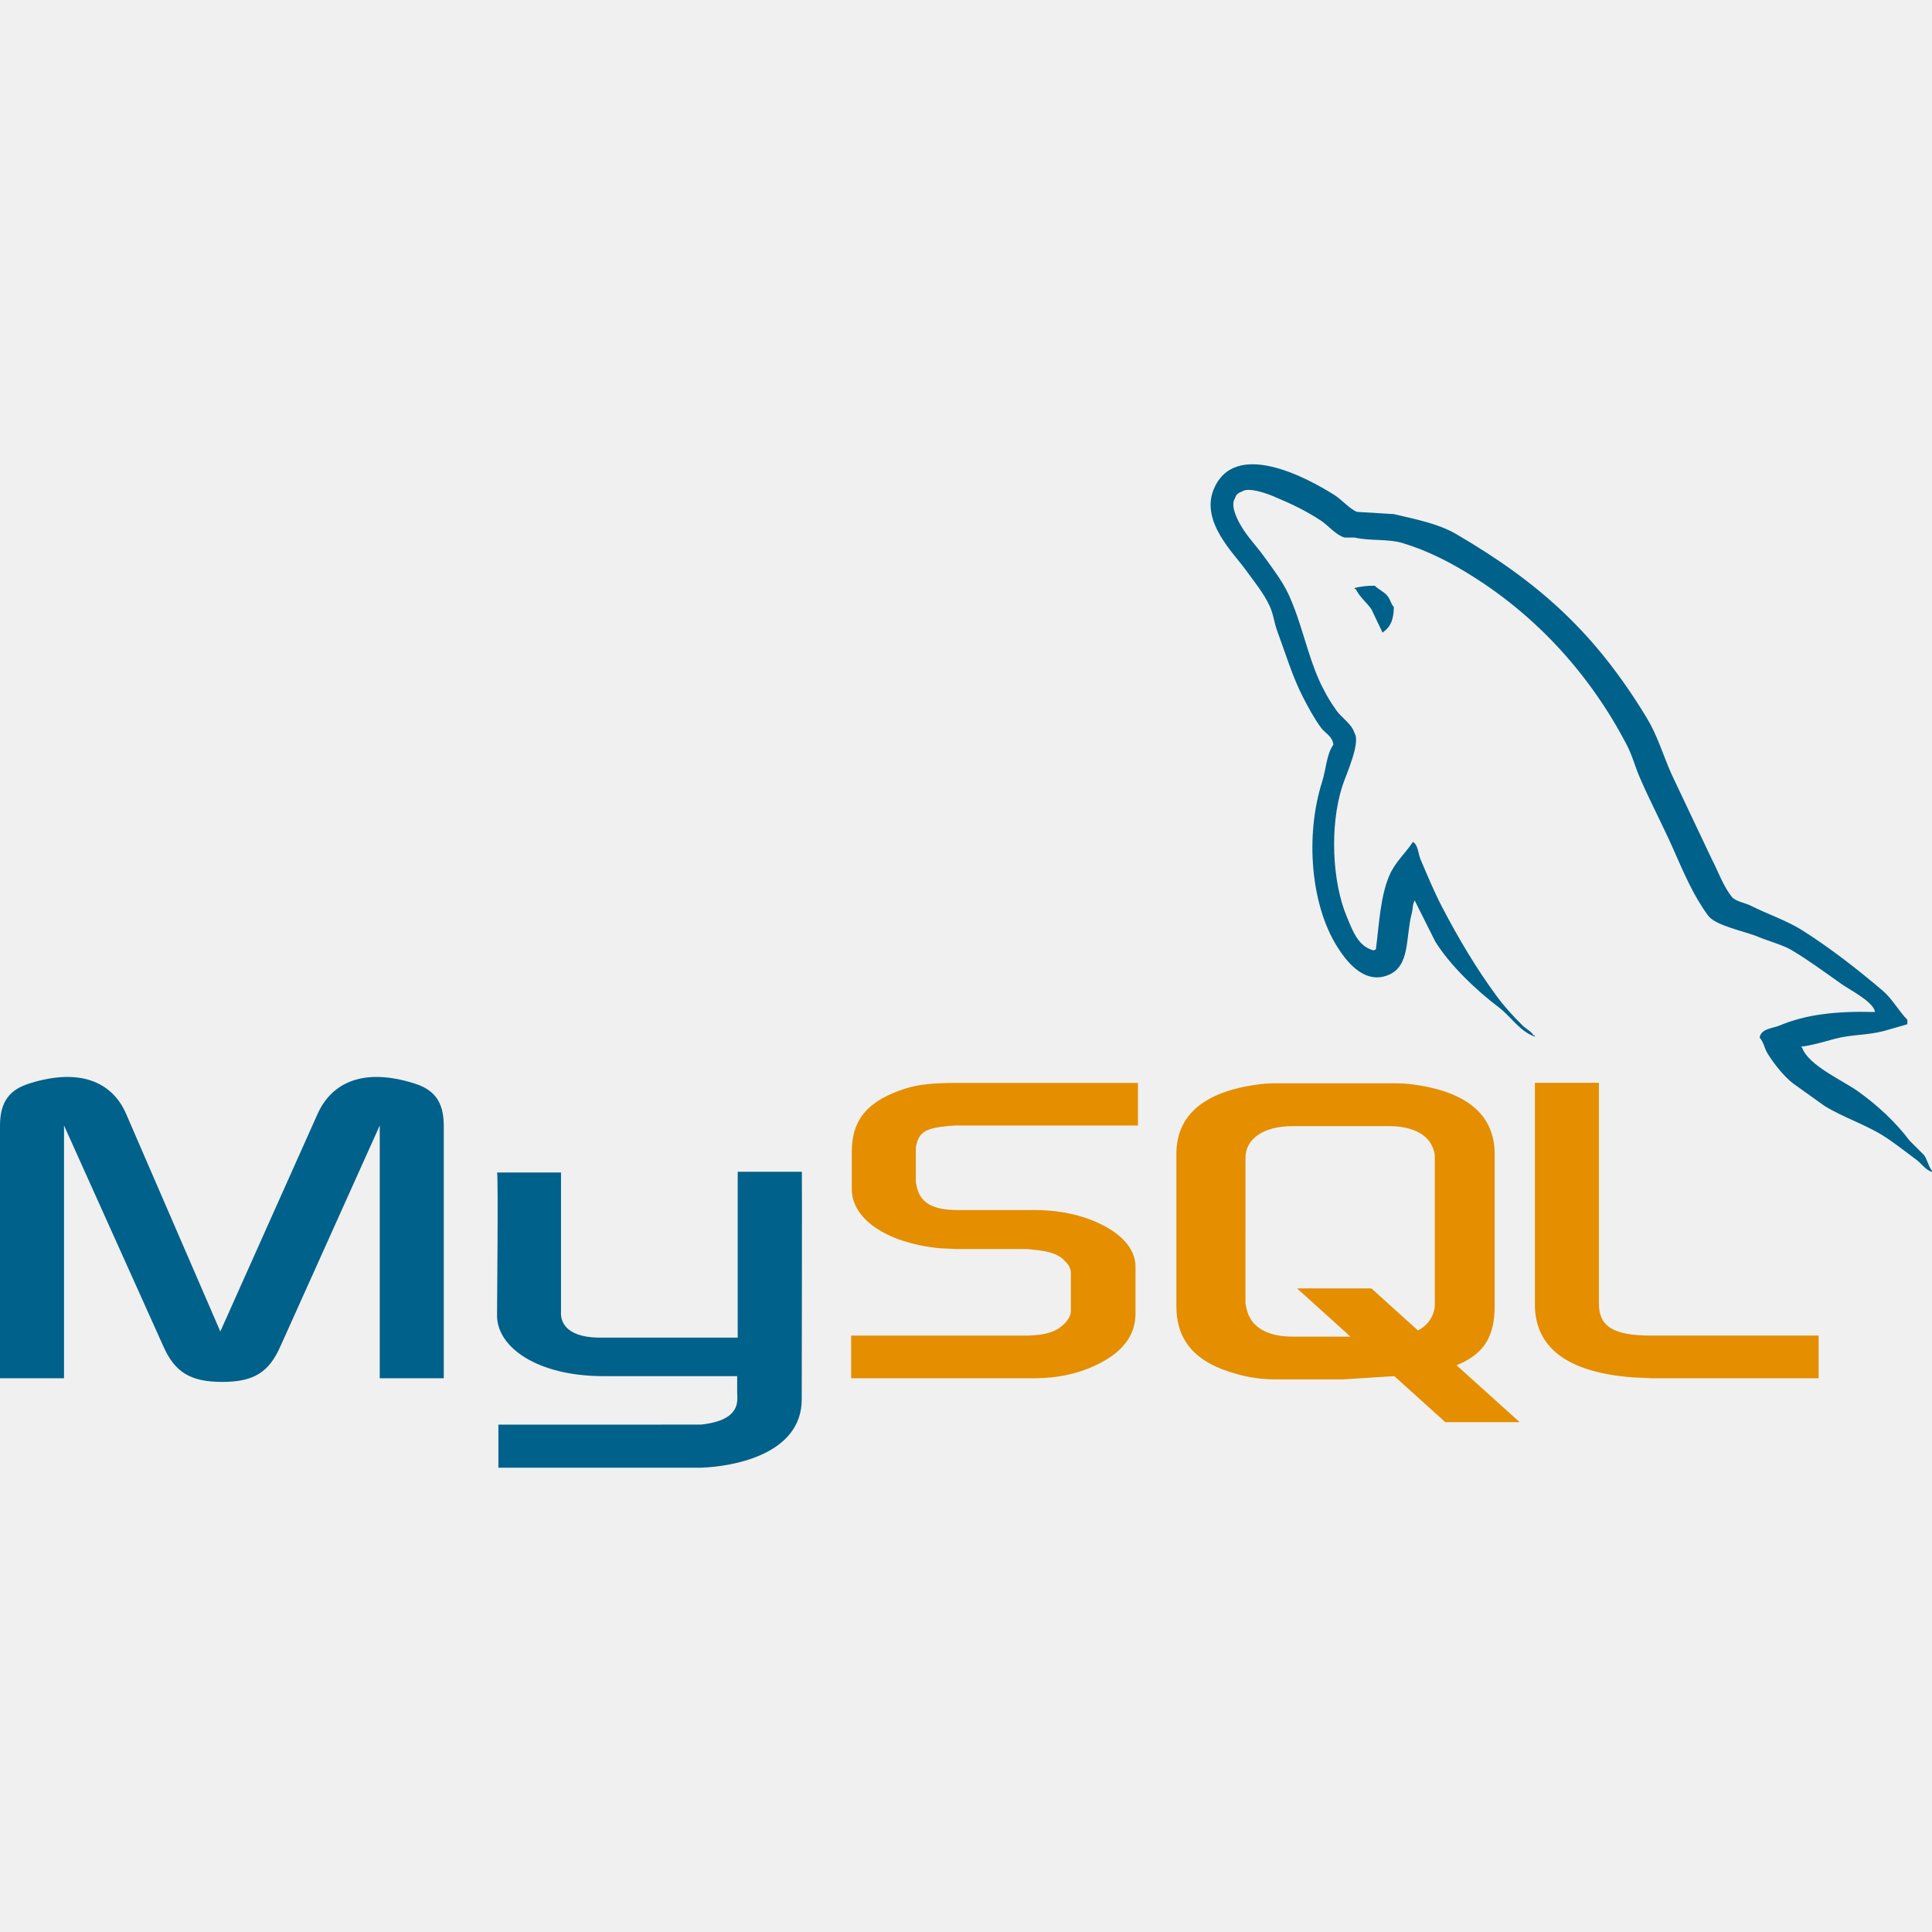
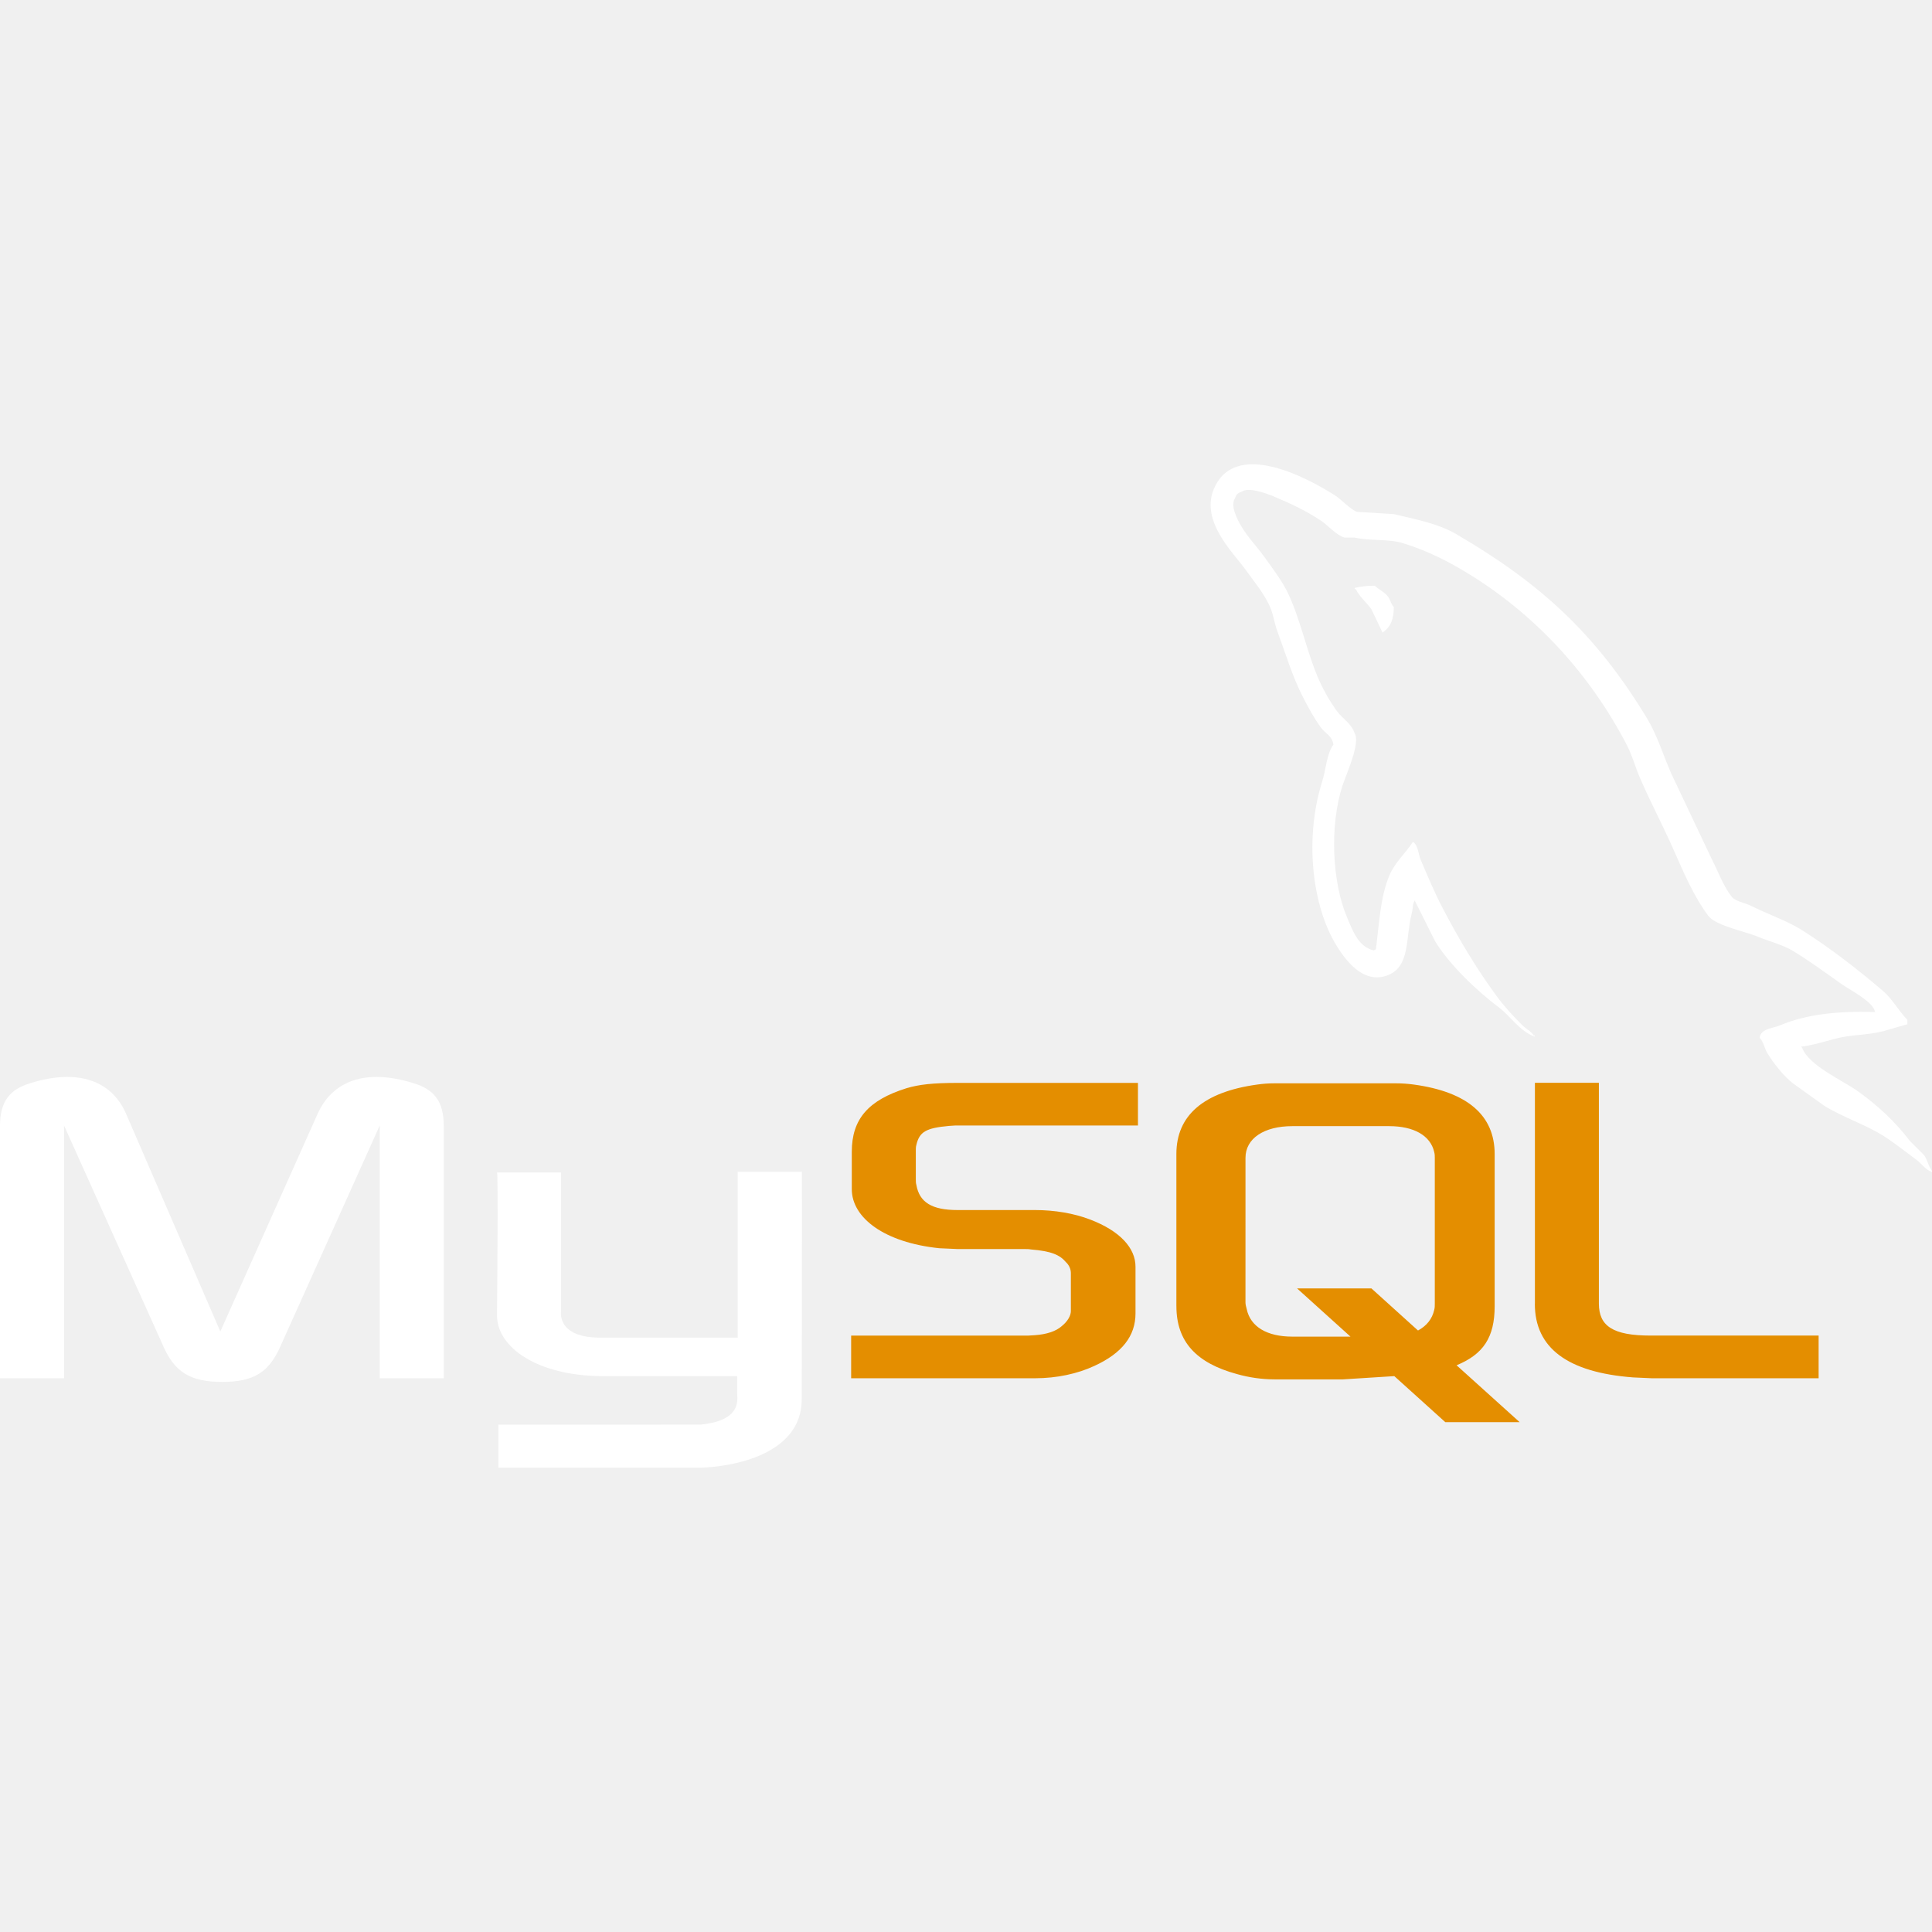
<svg xmlns="http://www.w3.org/2000/svg" viewBox="0 0 128 128">
-   <style>
-         .dark {
-             fill: #00618A
-         }
- 
-         @media (prefers-color-scheme: dark) {
-             .dark {
-                 fill: white
-             }
-         }
-     </style>
-   <path fill="#00618A" class="dark" d="M0 91.313h4.242V74.566l6.566 14.598c.773 1.77 1.832 2.391 3.914 2.391s3.098-.621 3.871-2.391l6.566-14.598v16.746h4.242V74.594c0-1.633-.652-2.422-2-2.828-3.223-1.004-5.383-.137-6.363 2.039l-6.441 14.41-6.238-14.41c-.937-2.176-3.14-3.043-6.359-2.039-1.348.406-2 1.195-2 2.828zM32.93 77.68h4.238v9.227c-.039.5.16 1.676 2.484 1.715h9.223V77.633h4.25c.02 0-.008 14.984-.008 15.047.023 3.695-4.582 4.496-6.707 4.559H33.02v-2.852l13.414-.004c2.73-.285 2.406-1.645 2.406-2.098v-1.113h-9.012c-4.195-.039-6.863-1.871-6.898-3.977-.004-.191.09-9.422 0-9.516zm0 0" />
+   <path fill="white" d="M0 91.313h4.242V74.566l6.566 14.598c.773 1.77 1.832 2.391 3.914 2.391s3.098-.621 3.871-2.391l6.566-14.598v16.746h4.242V74.594c0-1.633-.652-2.422-2-2.828-3.223-1.004-5.383-.137-6.363 2.039l-6.441 14.41-6.238-14.41c-.937-2.176-3.14-3.043-6.359-2.039-1.348.406-2 1.195-2 2.828zM32.93 77.68h4.238v9.227c-.039.5.16 1.676 2.484 1.715h9.223V77.633h4.25c.02 0-.008 14.984-.008 15.047.023 3.695-4.582 4.496-6.707 4.559H33.02v-2.852l13.414-.004c2.73-.285 2.406-1.645 2.406-2.098v-1.113h-9.012c-4.195-.039-6.863-1.871-6.898-3.977-.004-.191.09-9.422 0-9.516zm0 0" />
  <path fill="#E48E00" d="M56.391 91.313h12.195c1.426 0 2.813-.301 3.914-.816 1.836-.84 2.73-1.984 2.73-3.48v-3.098c0-1.223-1.016-2.367-3.016-3.125-1.059-.41-2.367-.625-3.629-.625h-5.141c-1.711 0-2.527-.516-2.73-1.656-.039-.137-.039-.246-.039-.383V76.2c0-.109 0-.219.039-.355.203-.867.652-1.113 2.16-1.25l.41-.027h12.109v-2.824H63.488c-1.711 0-2.609.109-3.426.352-2.527.789-3.629 2.039-3.629 4.215v2.473c0 1.902 2.16 3.535 5.789 3.914l1.223.055h4.406c.164 0 .324 0 .449.027 1.344.109 1.914.355 2.324.844.211.195.332.473.324.758v2.477c0 .297-.203.68-.609 1.004-.367.328-.98.543-1.793.598l-.449.027H56.391zm45.297-4.922c0 2.91 2.164 4.539 6.523 4.867l1.227.055h11.051v-2.828h-11.133c-2.488 0-3.426-.625-3.426-2.121V71.738h-4.238V86.39zm-23.75.148V76.457c0-2.559 1.801-4.113 5.355-4.602a7.976 7.976 0 0 1 1.145-.082h8.047c.41 0 .777.027 1.188.082 3.555.488 5.352 2.043 5.352 4.602v10.082c0 2.078-.762 3.188-2.523 3.914l4.18 3.77h-4.926l-3.379-3.051-3.402.215H84.44a9.23 9.23 0 0 1-2.492-.352c-2.699-.734-4.008-2.152-4.008-4.496zm4.578-.246c0 .137.039.273.082.438.246 1.172 1.348 1.824 3.023 1.824h3.852l-3.539-3.195h4.926l3.086 2.789c.57-.305.941-.766 1.074-1.363.039-.137.039-.273.039-.41v-9.668c0-.109 0-.246-.039-.383-.246-1.09-1.348-1.715-2.984-1.715h-6.414c-1.879 0-3.105.816-3.105 2.098zm0 0" />
-   <path fill="#00618A" class="dark" d="M124.219 67.047c-2.605-.07-4.598.172-6.301.891-.484.203-1.258.207-1.336.813.266.281.309.699.52 1.039.406.66 1.094 1.539 1.707 2l2.074 1.484c1.273.777 2.699 1.223 3.93 2 .723.461 1.441 1.039 2.148 1.559.348.254.582.656 1.039.816v-.074c-.238-.305-.301-.723-.52-1.039l-.965-.965c-.941-1.25-2.137-2.348-3.41-3.262-1.016-.727-3.281-1.711-3.707-2.891l-.074-.074c.719-.078 1.563-.34 2.223-.516 1.117-.301 2.113-.223 3.262-.52l1.559-.449v-.293c-.582-.598-.996-1.387-1.633-1.93-1.656-1.41-3.469-2.824-5.336-4.004-1.035-.652-2.312-1.074-3.41-1.629-.367-.187-1.016-.281-1.262-.594-.574-.734-.887-1.664-1.332-2.52l-2.668-5.633c-.562-1.285-.93-2.555-1.633-3.707-3.363-5.535-6.988-8.875-12.602-12.156-1.191-.699-2.633-.973-4.148-1.332l-2.449-.148c-.496-.211-1.012-.82-1.48-1.113-1.859-1.176-6.629-3.73-8.008-.371-.867 2.121 1.301 4.191 2.078 5.266.543.754 1.242 1.598 1.629 2.445.258.555.301 1.113.52 1.703.539 1.453 1.008 3.031 1.707 4.375.352.68.738 1.395 1.184 2 .273.371.742.539.816 1.113-.457.641-.484 1.633-.742 2.445-1.16 3.652-.723 8.191.965 10.898.516.828 1.734 2.609 3.41 1.926 1.465-.598 1.137-2.445 1.555-4.078.098-.367.039-.641.223-.887v.074l1.336 2.668c.988 1.59 2.738 3.25 4.223 4.371.773.582 1.379 1.59 2.375 1.93V68.6h-.074c-.195-.297-.496-.422-.742-.664-.582-.57-1.227-1.277-1.703-1.93-1.352-1.832-2.547-3.84-3.633-5.93-.52-.996-.973-2.098-1.41-3.113-.168-.391-.164-.984-.516-1.184-.48.742-1.187 1.344-1.559 2.223-.594 1.402-.668 3.117-.891 4.891l-.148.074c-1.031-.25-1.395-1.312-1.777-2.223-.973-2.305-1.152-6.02-.297-8.672.219-.687 1.219-2.852.813-3.484-.191-.633-.828-1-1.184-1.484a11.7 11.7 0 0 1-1.187-2.074c-.793-1.801-1.164-3.816-2-5.633-.398-.871-1.074-1.75-1.629-2.523-.617-.855-1.305-1.484-1.781-2.52-.168-.367-.398-.957-.148-1.336.078-.254.195-.359.445-.441.43-.332 1.629.109 2.074.293 1.191.496 2.184.965 3.191 1.633.48.32.969.941 1.555 1.113h.668c1.043.238 2.211.07 3.188.367 1.723.523 3.27 1.34 4.668 2.227 4.273 2.695 7.766 6.535 10.156 11.117.387.738.551 1.441.891 2.223.684 1.578 1.543 3.203 2.223 4.746s1.34 3.094 2.297 4.375c.504.672 2.453 1.031 3.336 1.406.621.262 1.637.535 2.223.891 1.125.676 2.211 1.48 3.266 2.223.523.375 2.141 1.188 2.223 1.855zM91.082 38.805a5.26 5.26 0 0 0-1.332.148v.074h.074c.258.535.715.879 1.035 1.336l.742 1.555.074-.07c.461-.324.668-.844.668-1.633-.187-.195-.211-.437-.371-.668-.211-.309-.621-.48-.891-.742zm0 0" />
+   <path fill="white" d="M124.219 67.047c-2.605-.07-4.598.172-6.301.891-.484.203-1.258.207-1.336.813.266.281.309.699.52 1.039.406.66 1.094 1.539 1.707 2l2.074 1.484c1.273.777 2.699 1.223 3.93 2 .723.461 1.441 1.039 2.148 1.559.348.254.582.656 1.039.816v-.074c-.238-.305-.301-.723-.52-1.039l-.965-.965c-.941-1.25-2.137-2.348-3.41-3.262-1.016-.727-3.281-1.711-3.707-2.891l-.074-.074c.719-.078 1.563-.34 2.223-.516 1.117-.301 2.113-.223 3.262-.52l1.559-.449v-.293c-.582-.598-.996-1.387-1.633-1.93-1.656-1.41-3.469-2.824-5.336-4.004-1.035-.652-2.312-1.074-3.41-1.629-.367-.187-1.016-.281-1.262-.594-.574-.734-.887-1.664-1.332-2.52l-2.668-5.633c-.562-1.285-.93-2.555-1.633-3.707-3.363-5.535-6.988-8.875-12.602-12.156-1.191-.699-2.633-.973-4.148-1.332l-2.449-.148c-.496-.211-1.012-.82-1.48-1.113-1.859-1.176-6.629-3.73-8.008-.371-.867 2.121 1.301 4.191 2.078 5.266.543.754 1.242 1.598 1.629 2.445.258.555.301 1.113.52 1.703.539 1.453 1.008 3.031 1.707 4.375.352.68.738 1.395 1.184 2 .273.371.742.539.816 1.113-.457.641-.484 1.633-.742 2.445-1.16 3.652-.723 8.191.965 10.898.516.828 1.734 2.609 3.41 1.926 1.465-.598 1.137-2.445 1.555-4.078.098-.367.039-.641.223-.887v.074l1.336 2.668c.988 1.59 2.738 3.25 4.223 4.371.773.582 1.379 1.59 2.375 1.93V68.6h-.074c-.195-.297-.496-.422-.742-.664-.582-.57-1.227-1.277-1.703-1.93-1.352-1.832-2.547-3.84-3.633-5.93-.52-.996-.973-2.098-1.41-3.113-.168-.391-.164-.984-.516-1.184-.48.742-1.187 1.344-1.559 2.223-.594 1.402-.668 3.117-.891 4.891l-.148.074c-1.031-.25-1.395-1.312-1.777-2.223-.973-2.305-1.152-6.02-.297-8.672.219-.687 1.219-2.852.813-3.484-.191-.633-.828-1-1.184-1.484a11.7 11.7 0 0 1-1.187-2.074c-.793-1.801-1.164-3.816-2-5.633-.398-.871-1.074-1.75-1.629-2.523-.617-.855-1.305-1.484-1.781-2.52-.168-.367-.398-.957-.148-1.336.078-.254.195-.359.445-.441.43-.332 1.629.109 2.074.293 1.191.496 2.184.965 3.191 1.633.48.32.969.941 1.555 1.113h.668c1.043.238 2.211.07 3.188.367 1.723.523 3.27 1.34 4.668 2.227 4.273 2.695 7.766 6.535 10.156 11.117.387.738.551 1.441.891 2.223.684 1.578 1.543 3.203 2.223 4.746s1.34 3.094 2.297 4.375c.504.672 2.453 1.031 3.336 1.406.621.262 1.637.535 2.223.891 1.125.676 2.211 1.48 3.266 2.223.523.375 2.141 1.188 2.223 1.855zM91.082 38.805a5.26 5.26 0 0 0-1.332.148v.074h.074c.258.535.715.879 1.035 1.336l.742 1.555.074-.07c.461-.324.668-.844.668-1.633-.187-.195-.211-.437-.371-.668-.211-.309-.621-.48-.891-.742zm0 0" />
</svg>
